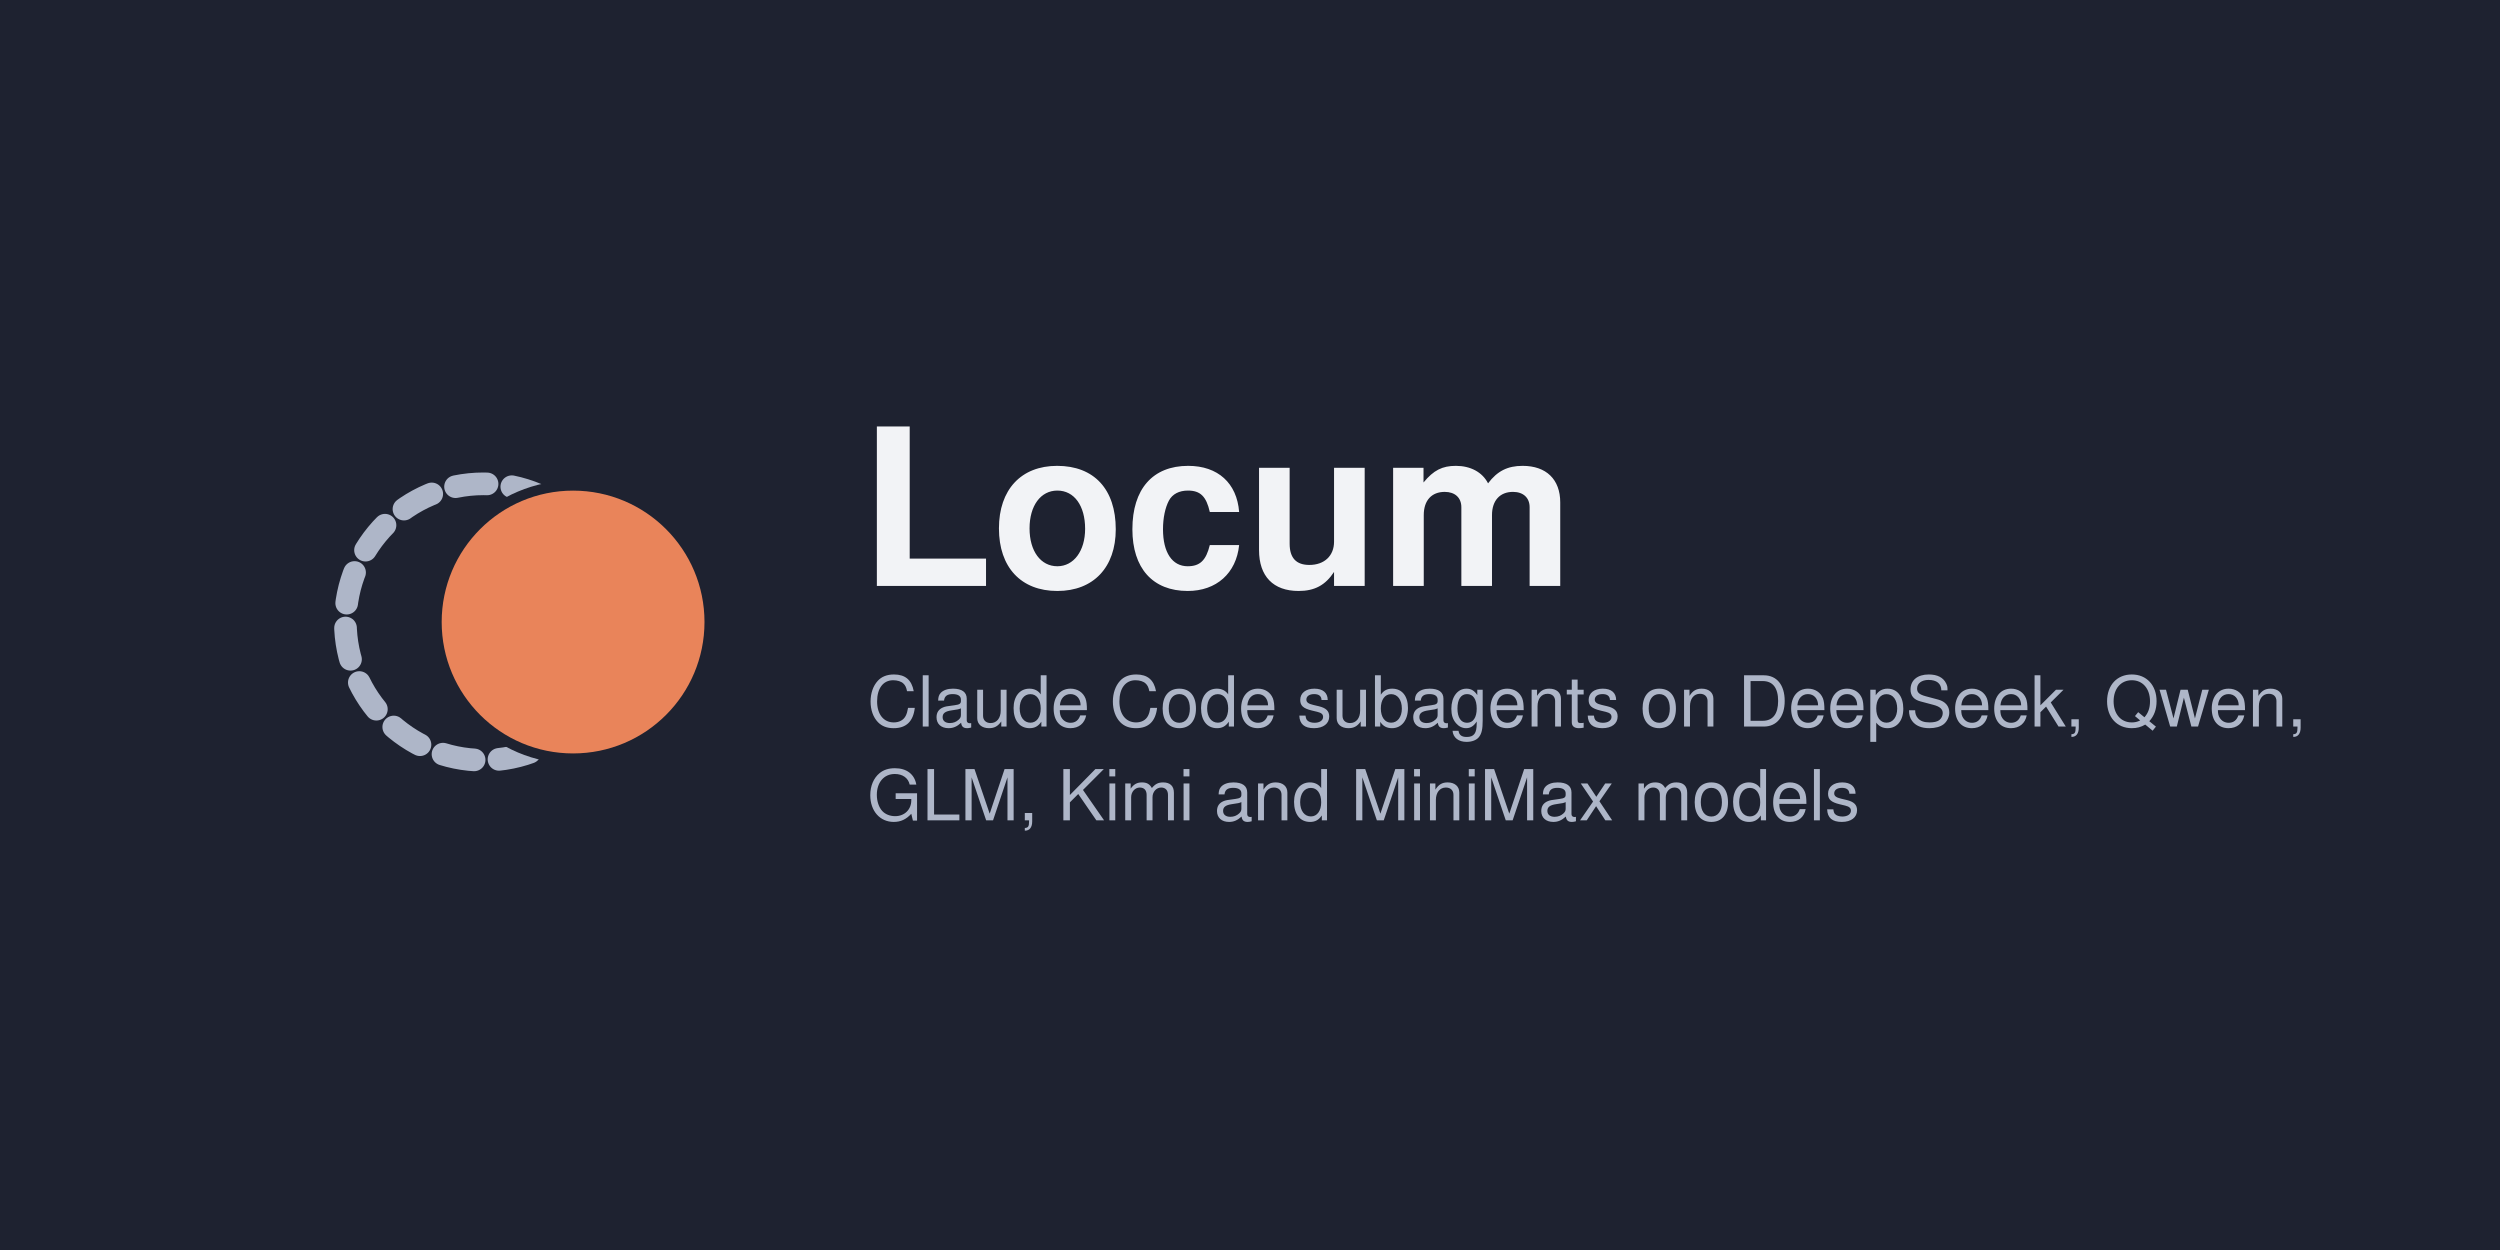
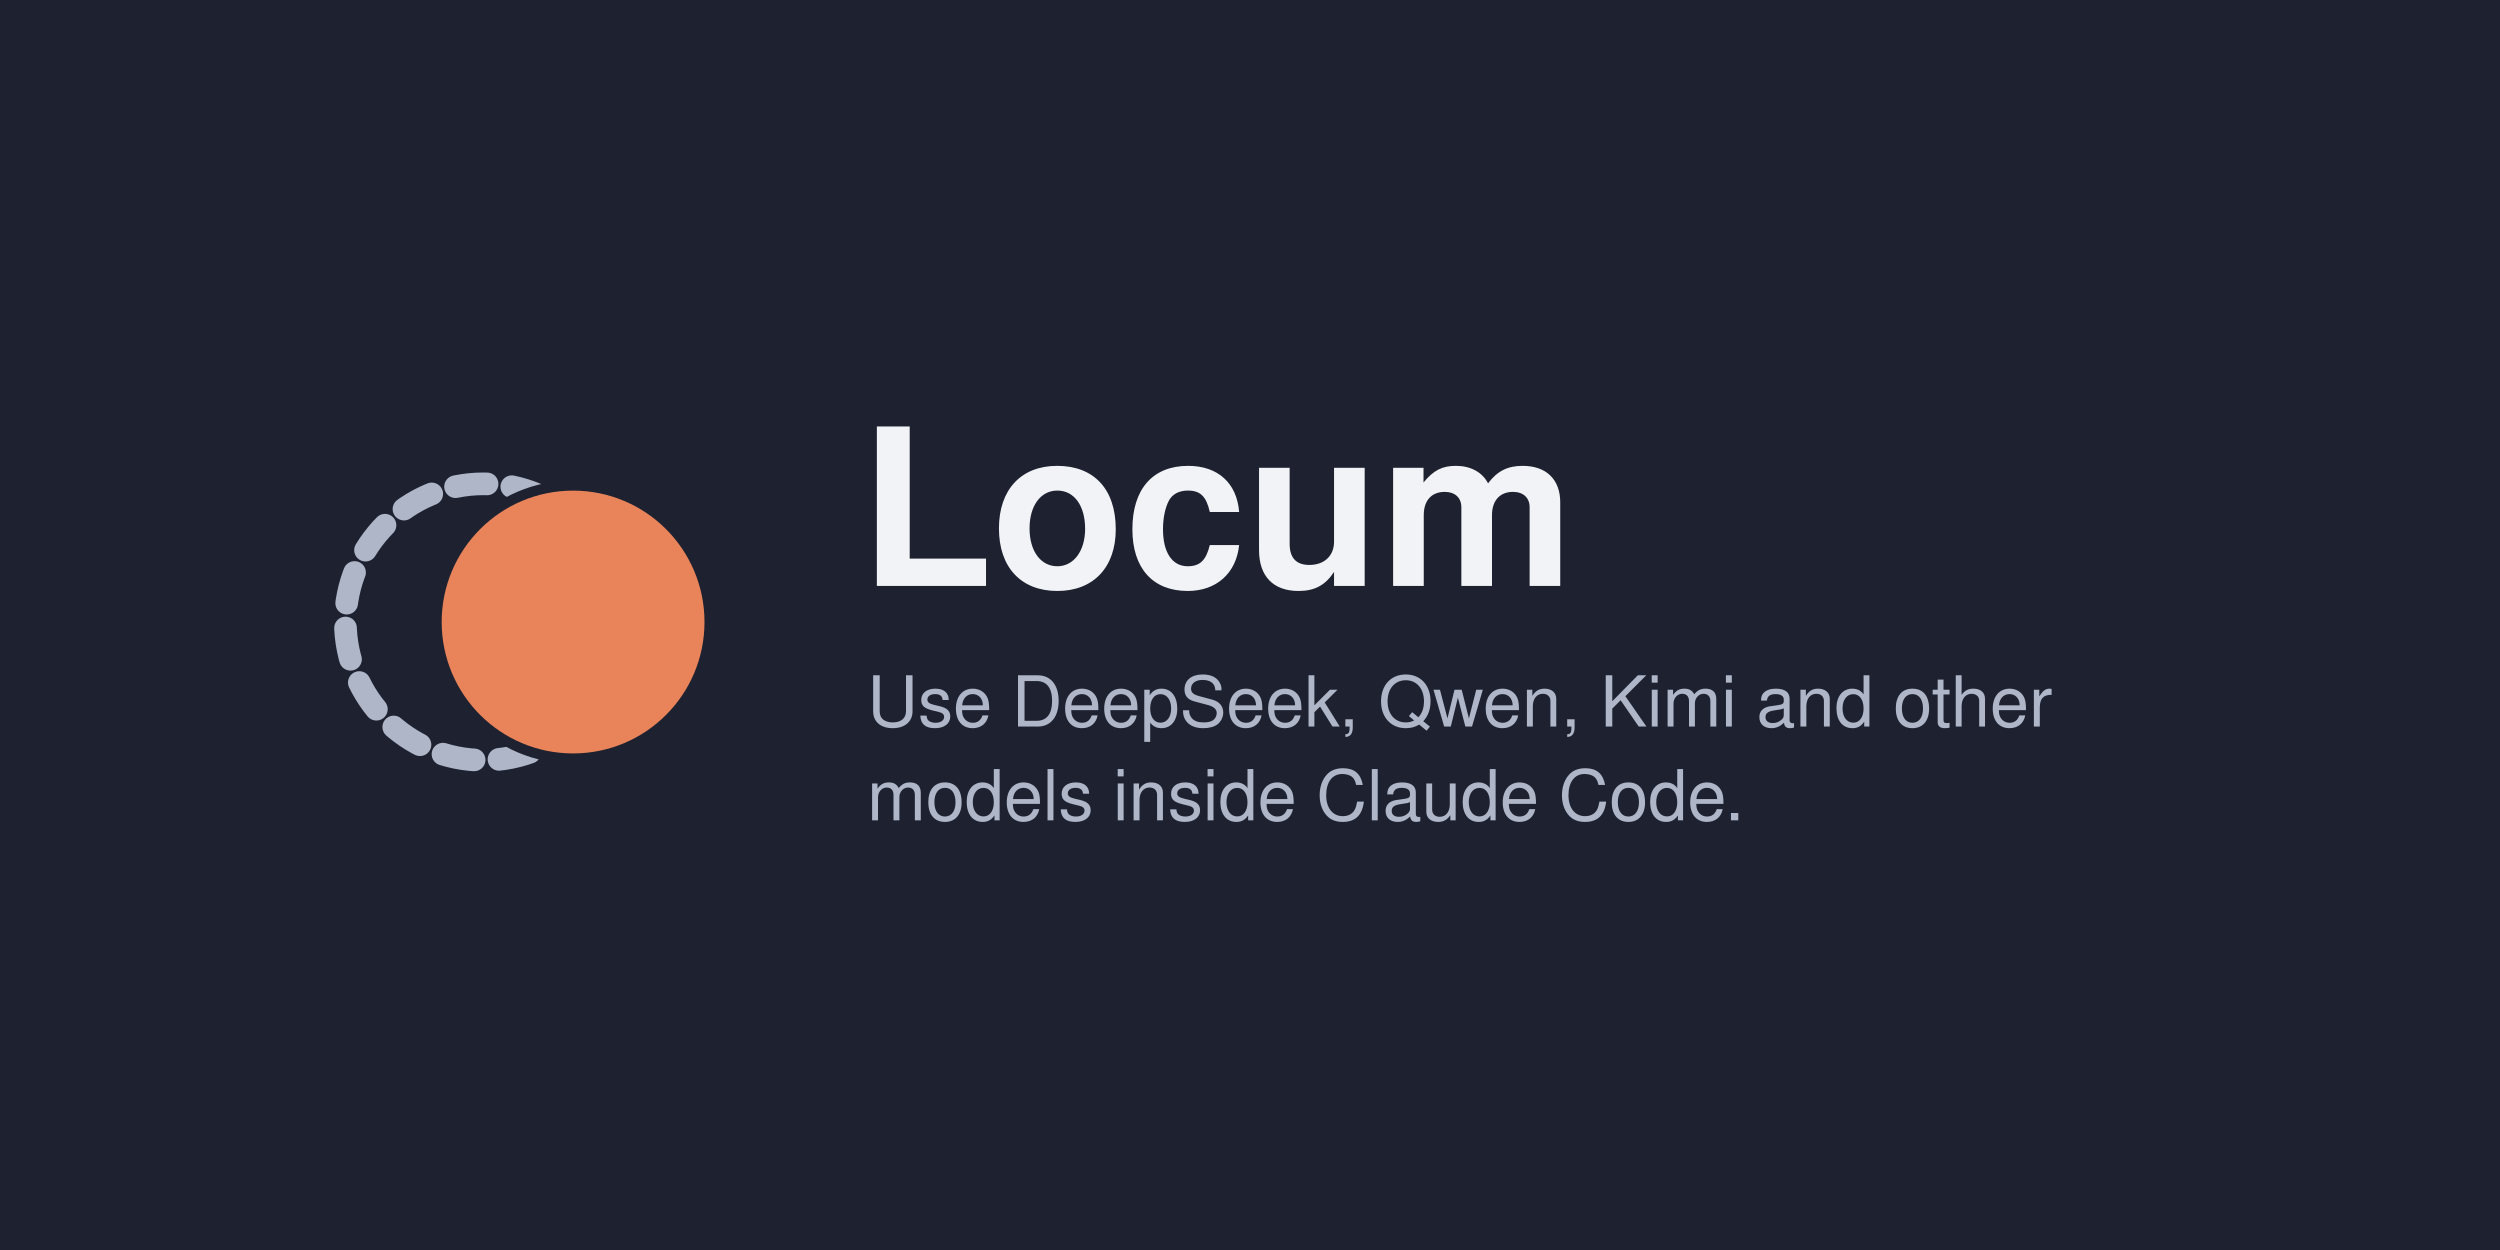
<svg xmlns="http://www.w3.org/2000/svg" viewBox="0 0 1280 640">
  <rect width="1280" height="640" fill="#1E2230" />
  <g transform="translate(120 170) scale(0.29)">
    <circle cx="440" cy="512" r="244" fill="none" stroke="#AEB6C8" stroke-width="40" stroke-dasharray="56 44" stroke-linecap="round" />
    <circle cx="598" cy="512" r="232" fill="#E9845A" stroke="#1E2230" stroke-width="36" paint-order="stroke" />
  </g>
  <text x="440" y="300" font-family="Helvetica Neue, Helvetica, Arial, sans-serif" font-size="112" font-weight="700" fill="#F2F3F6">Locum</text>
-   <text x="444" y="372" font-family="Helvetica Neue, Helvetica, Arial, sans-serif" font-size="36" fill="#AEB6C8">Claude Code subagents on DeepSeek, Qwen,</text>
-   <text x="444" y="420" font-family="Helvetica Neue, Helvetica, Arial, sans-serif" font-size="36" fill="#AEB6C8">GLM, Kimi and MiniMax models</text>
+   <text x="444" y="372" font-family="Helvetica Neue, Helvetica, Arial, sans-serif" font-size="36" fill="#AEB6C8">Use DeepSeek, Qwen, Kimi and other</text>
+   <text x="444" y="420" font-family="Helvetica Neue, Helvetica, Arial, sans-serif" font-size="36" fill="#AEB6C8">models inside Claude Code.</text>
</svg>
